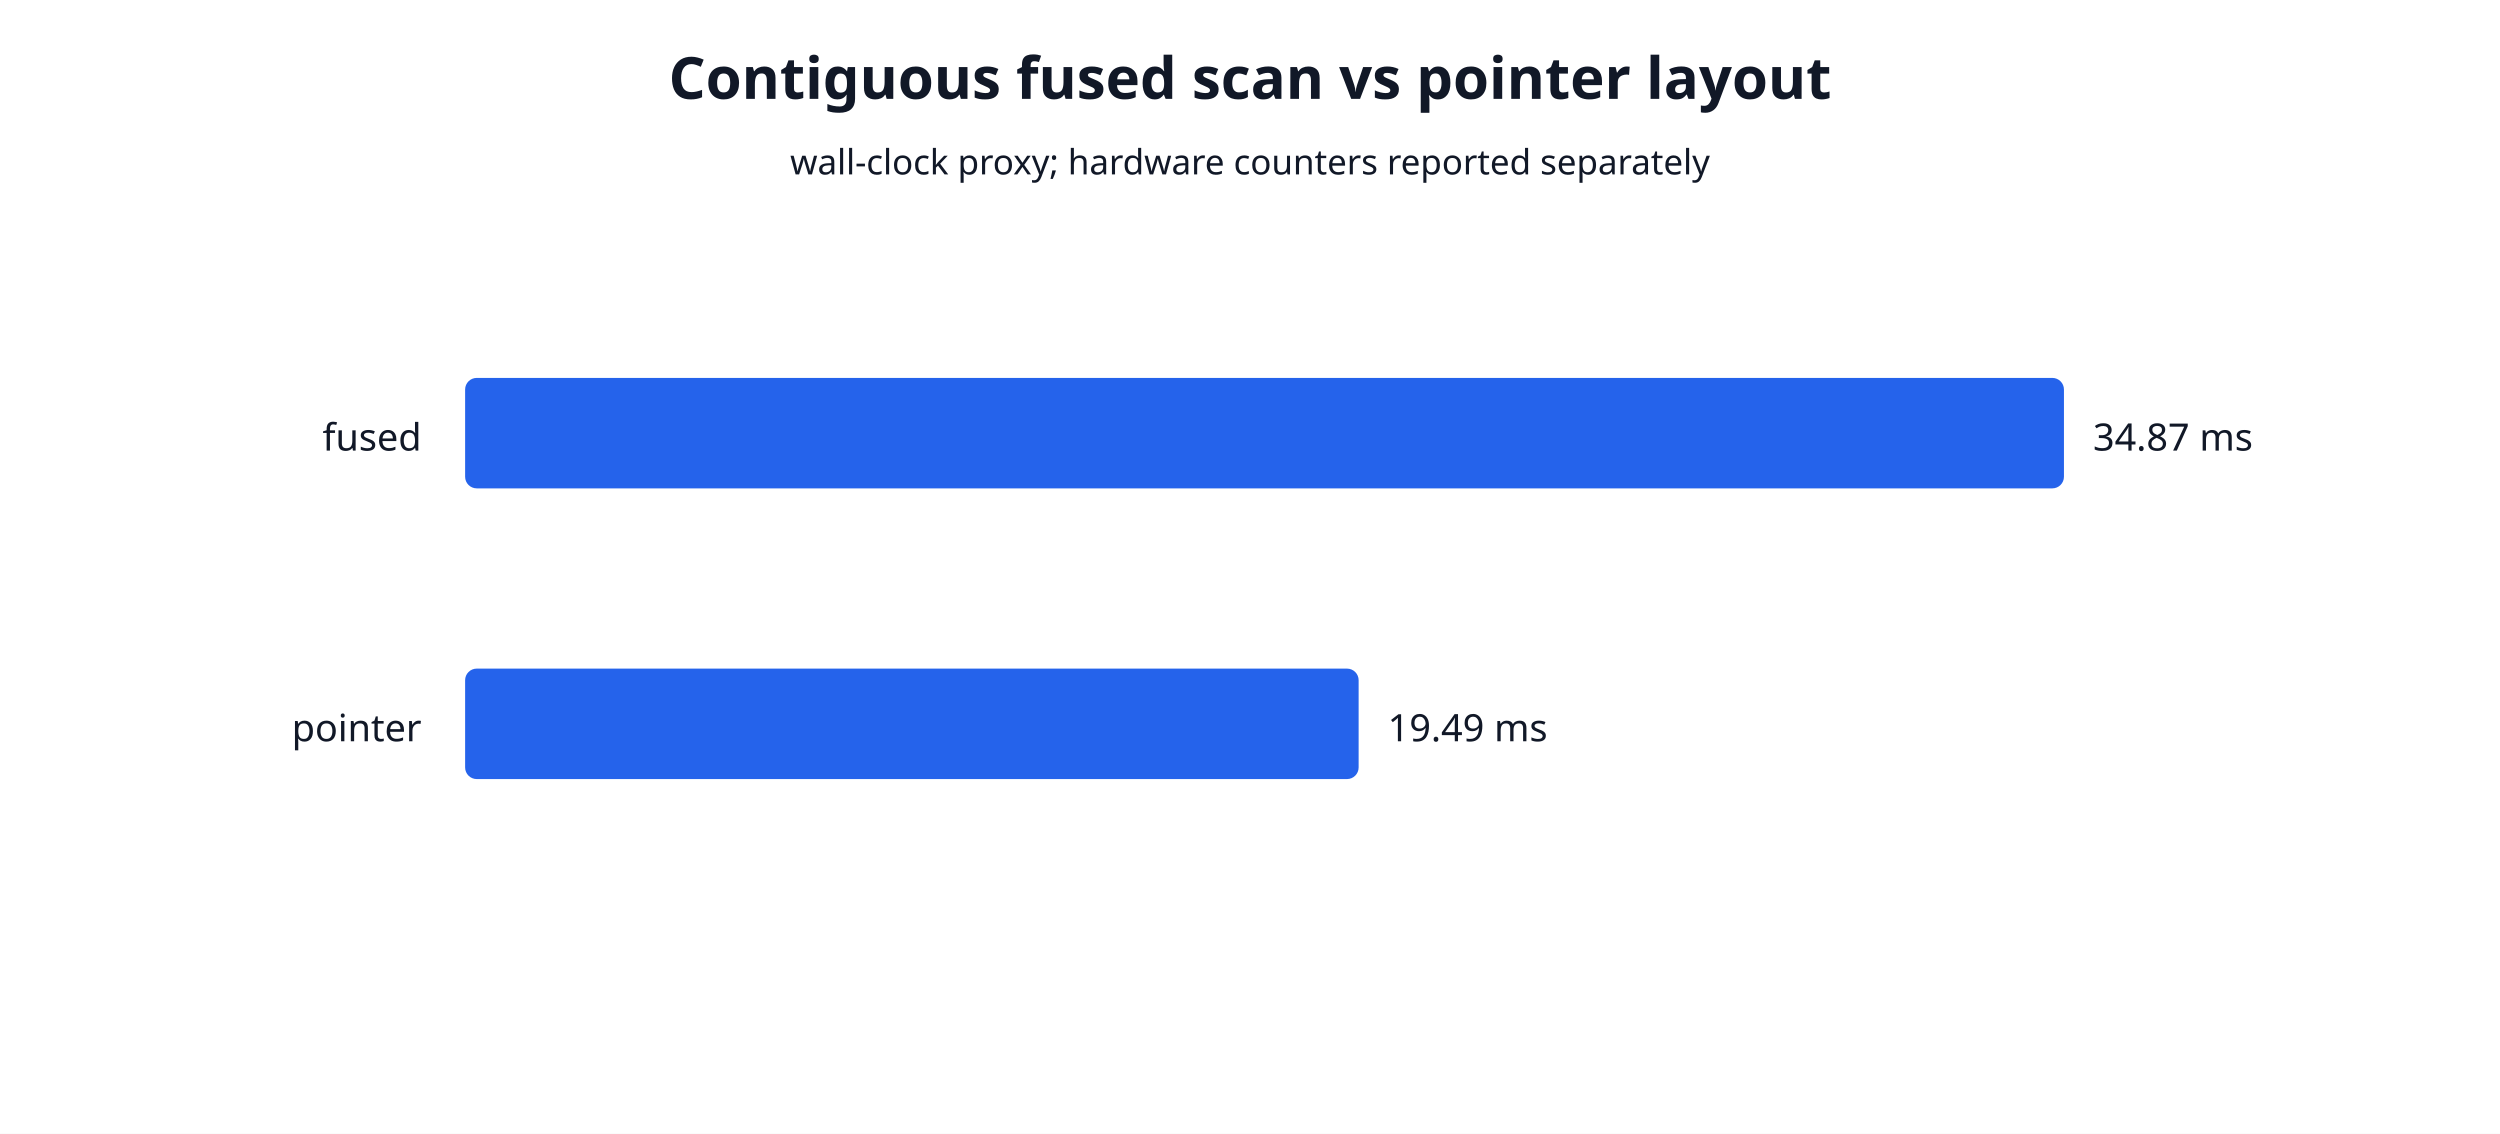
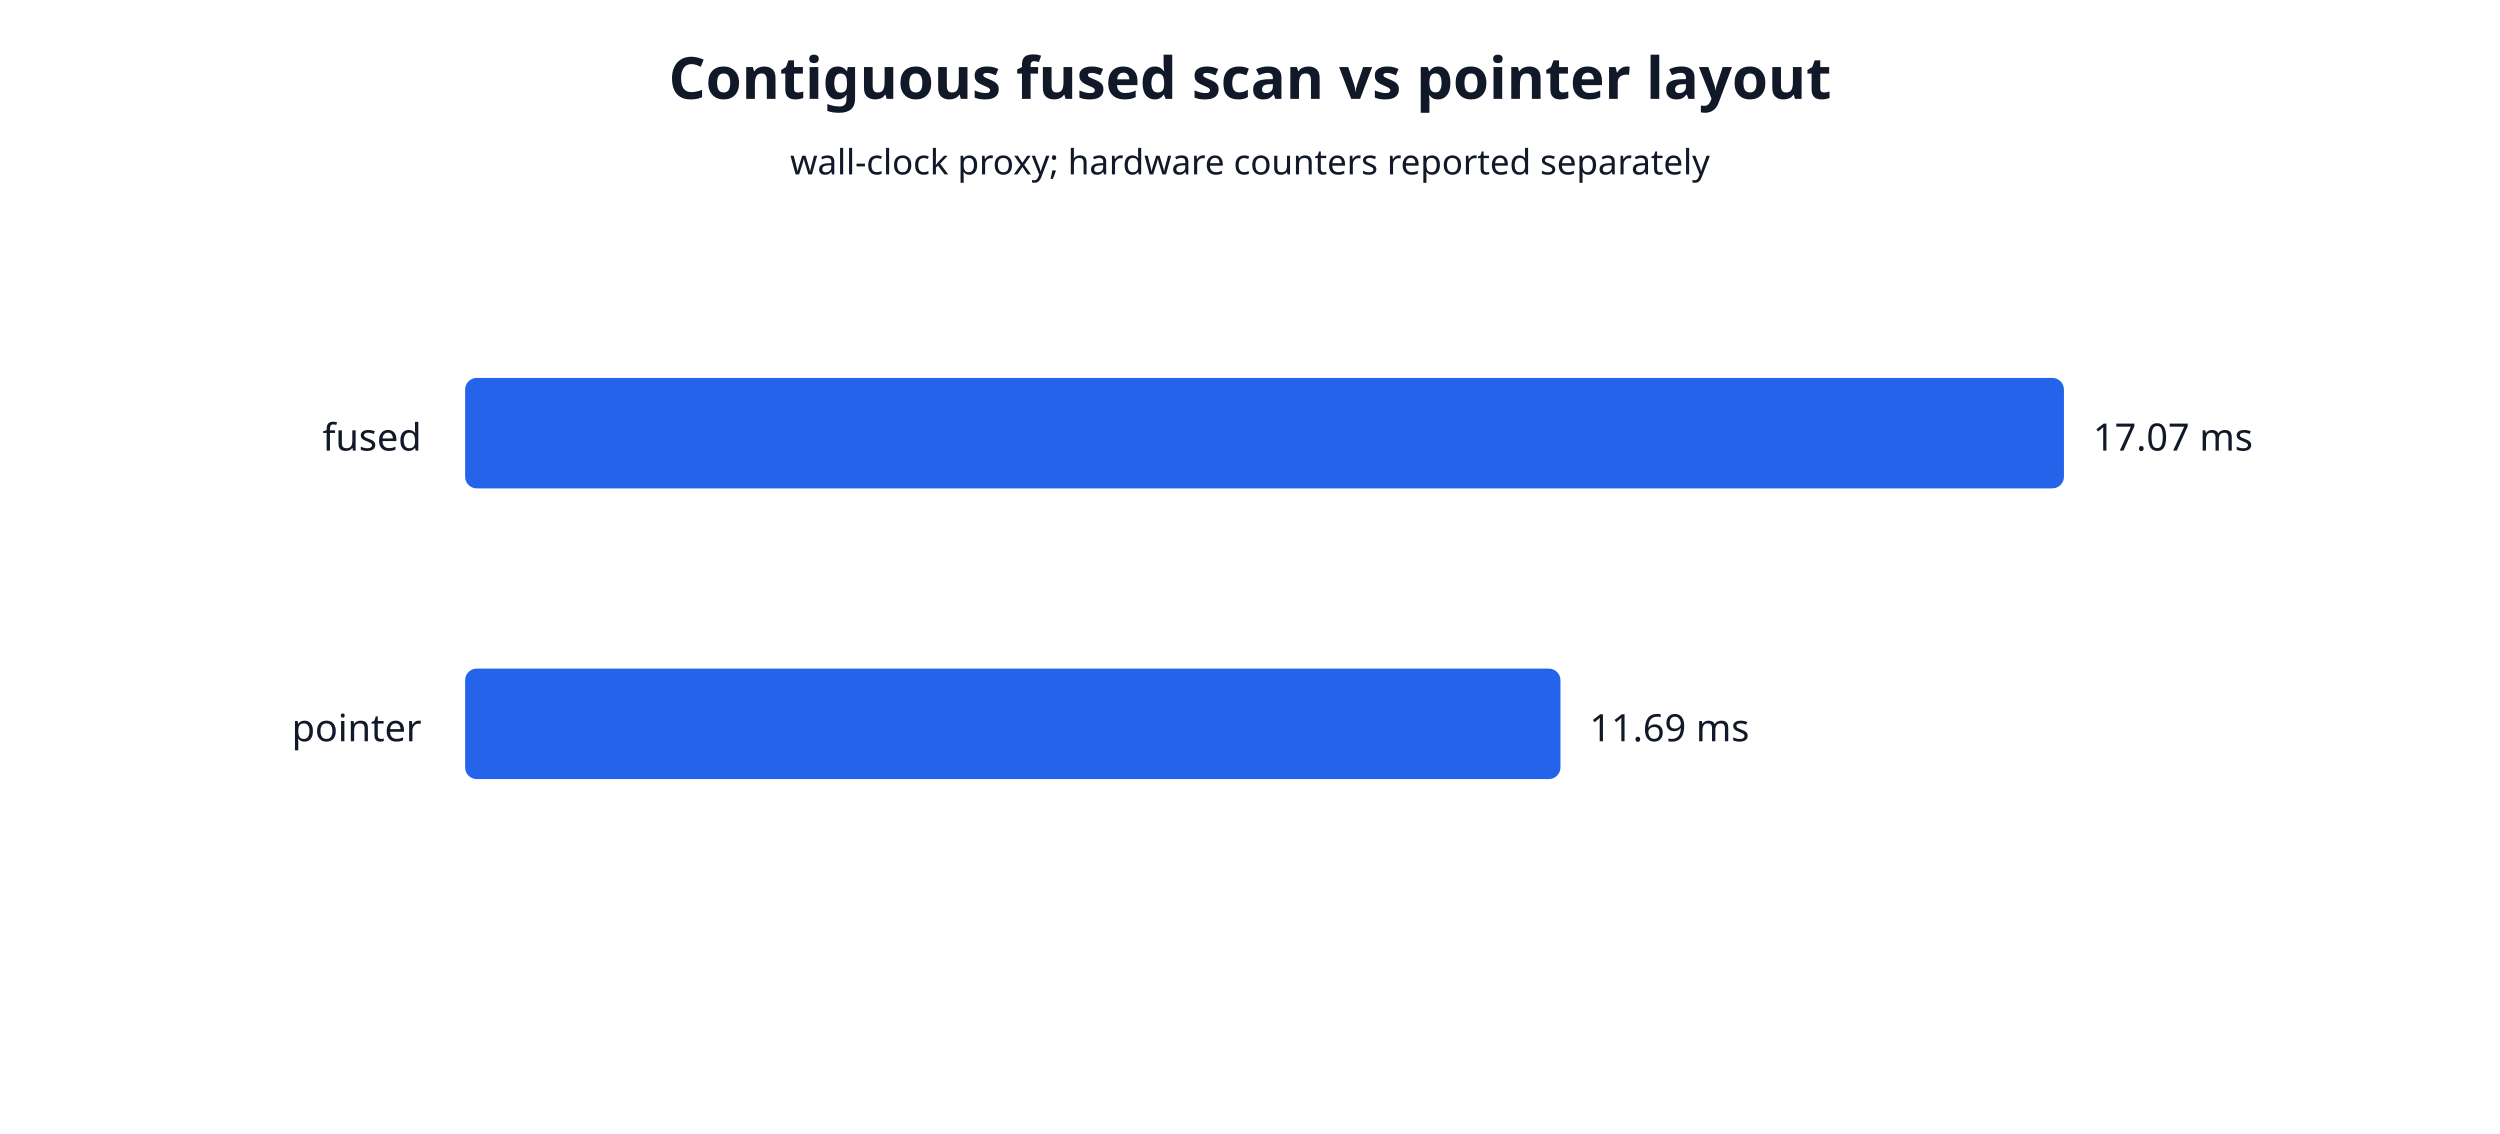
<svg xmlns="http://www.w3.org/2000/svg" width="860" height="390" viewBox="0 0 860 390">
  <rect width="100%" height="100%" fill="white" />
  <style>text{font-family:system-ui,sans-serif;fill:#111827}.grid{stroke:#e5e7eb}.axis{stroke:#374151;stroke-width:1.5}</style>
  <text x="430" y="34" text-anchor="middle" font-size="20" font-weight="600">Contiguous fused scan vs pointer layout</text>
  <text x="430" y="60" text-anchor="middle" font-size="12">wall-clock proxy; hardware counters reported separately</text>
  <text x="145" y="155" text-anchor="end" font-size="13">fused</text>
  <rect x="160" y="130" width="550.00" height="38" fill="#2563eb" rx="4" />
-   <text x="720.00" y="155" font-size="13">34.87 ms</text>
+   <text x="720.00" y="155" font-size="13">17.07 ms</text>
  <text x="145" y="255" text-anchor="end" font-size="13">pointer</text>
-   <rect x="160" y="230" width="307.37" height="38" fill="#2563eb" rx="4" />
-   <text x="477.37" y="255" font-size="13">19.49 ms</text>
+   <rect x="160" y="230" width="376.80" height="38" fill="#2563eb" rx="4" />
+   <text x="546.80" y="255" font-size="13">11.69 ms</text>
</svg>
